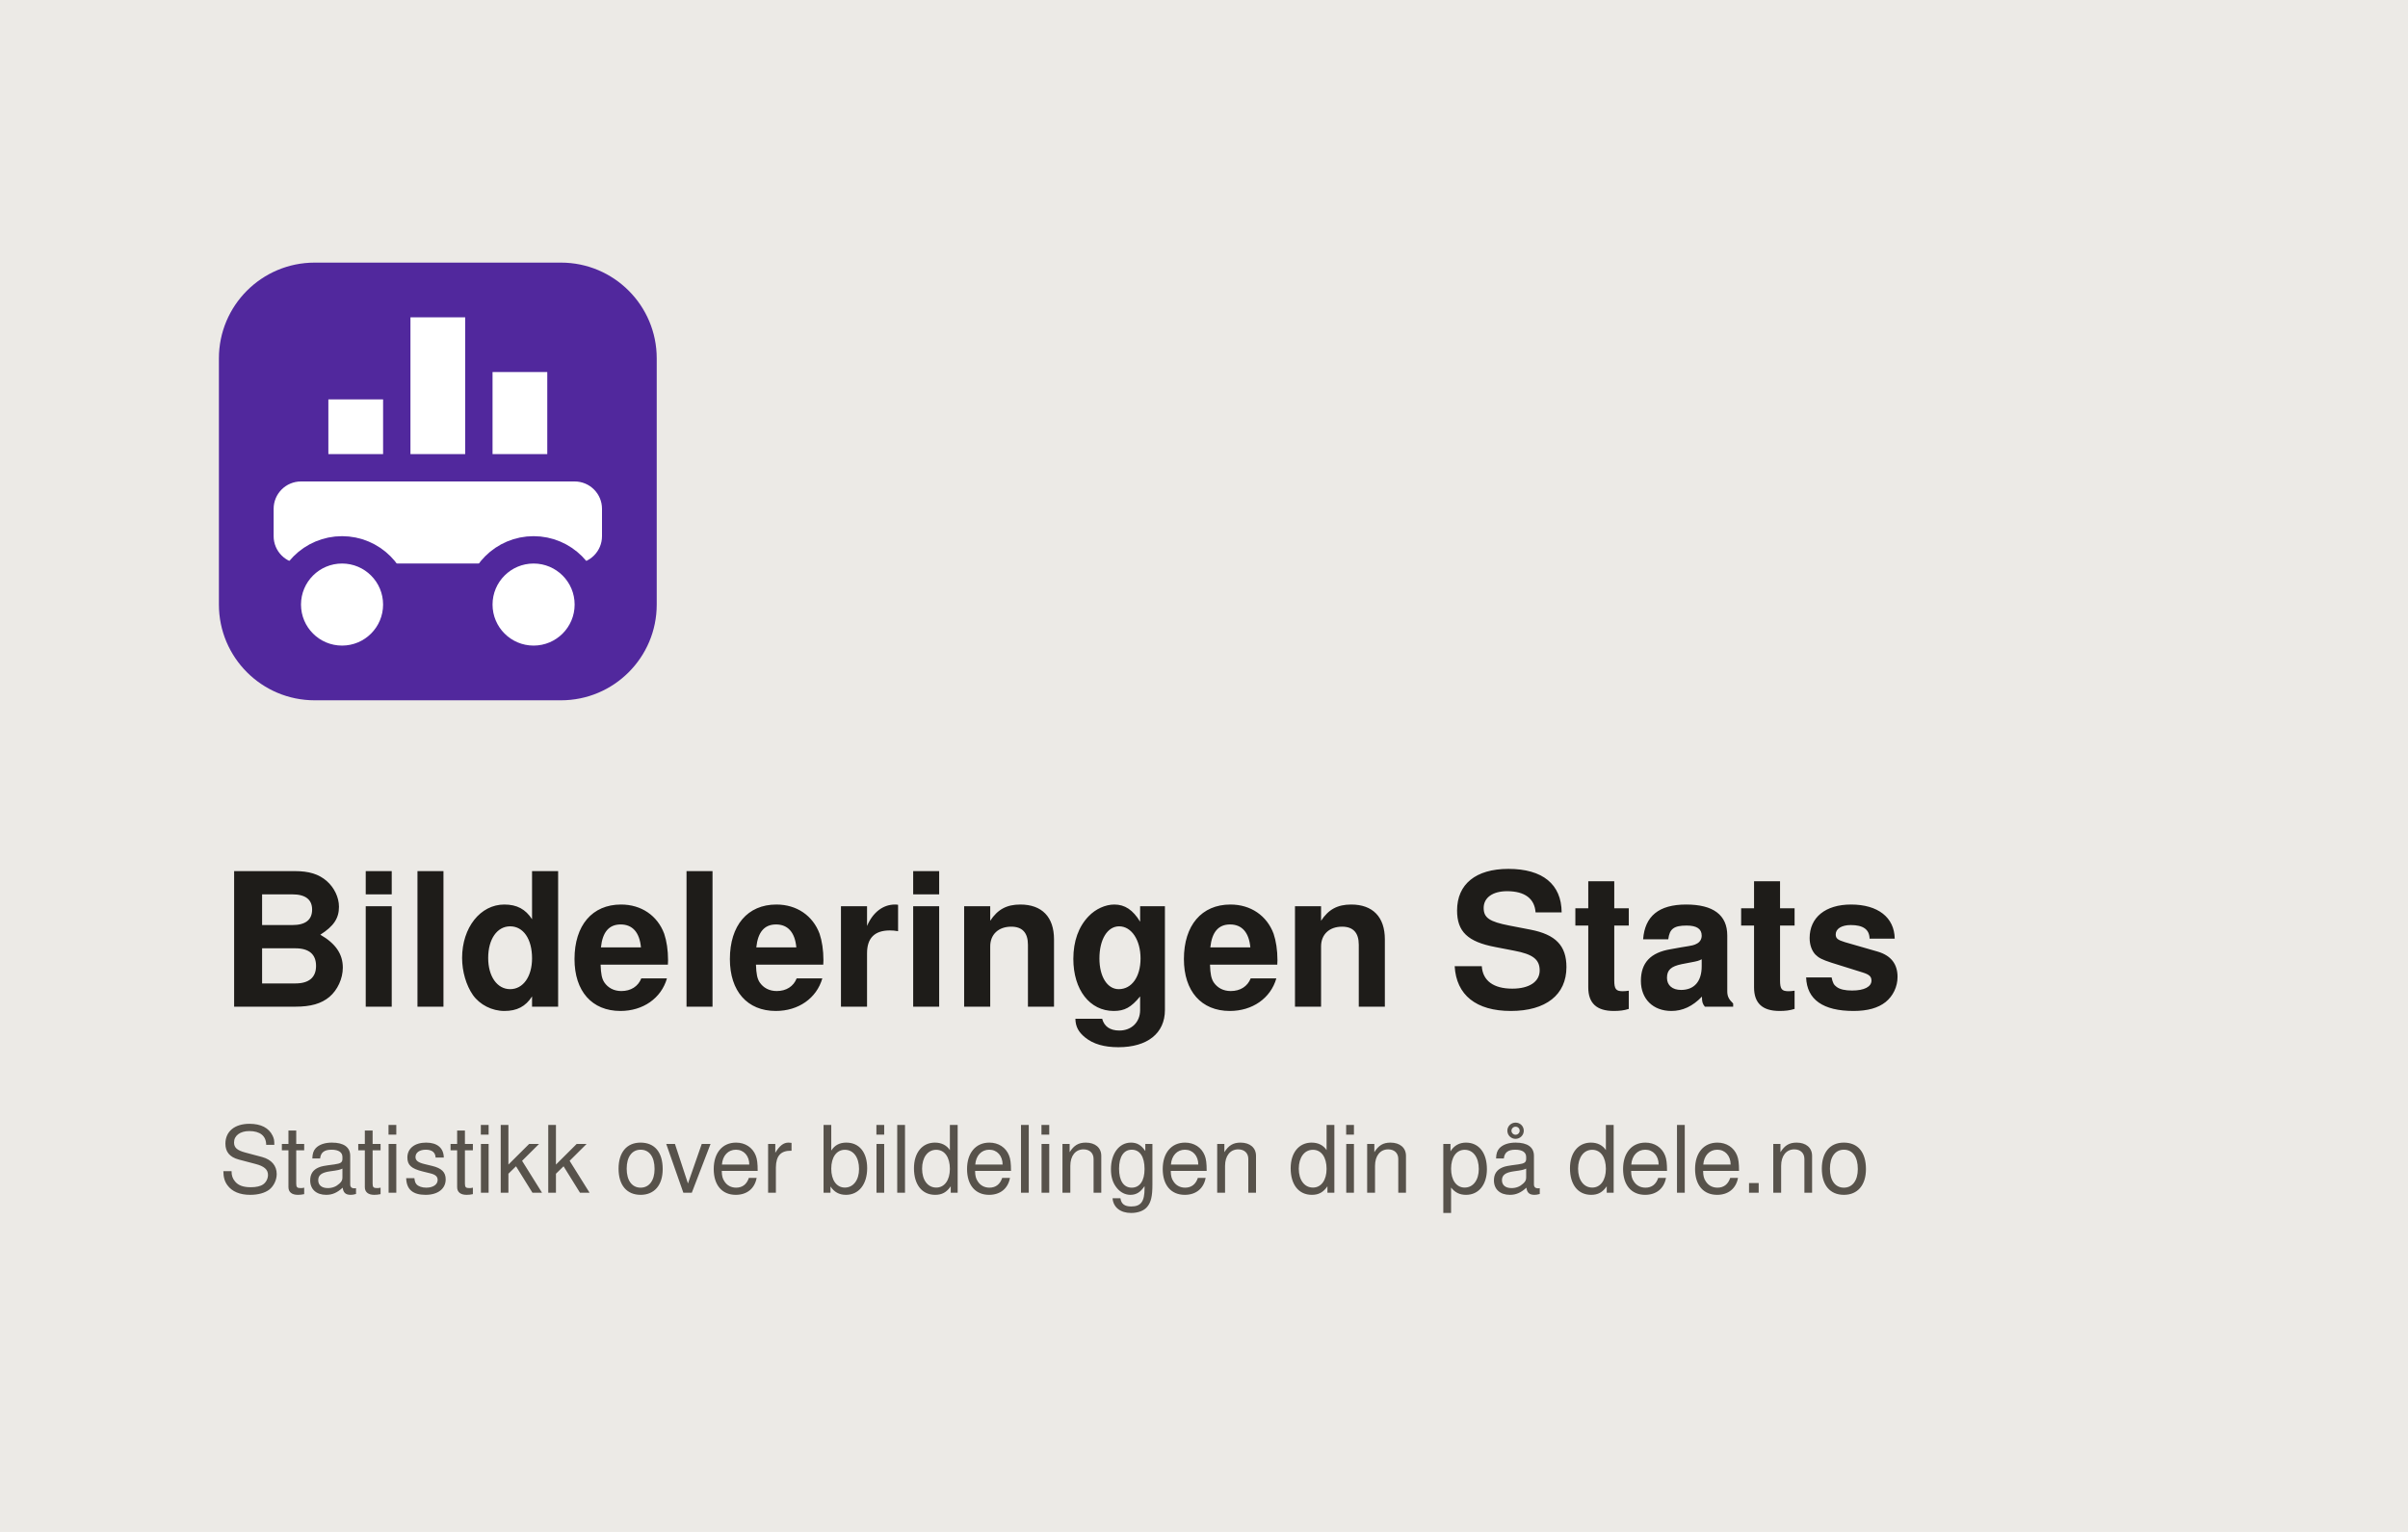
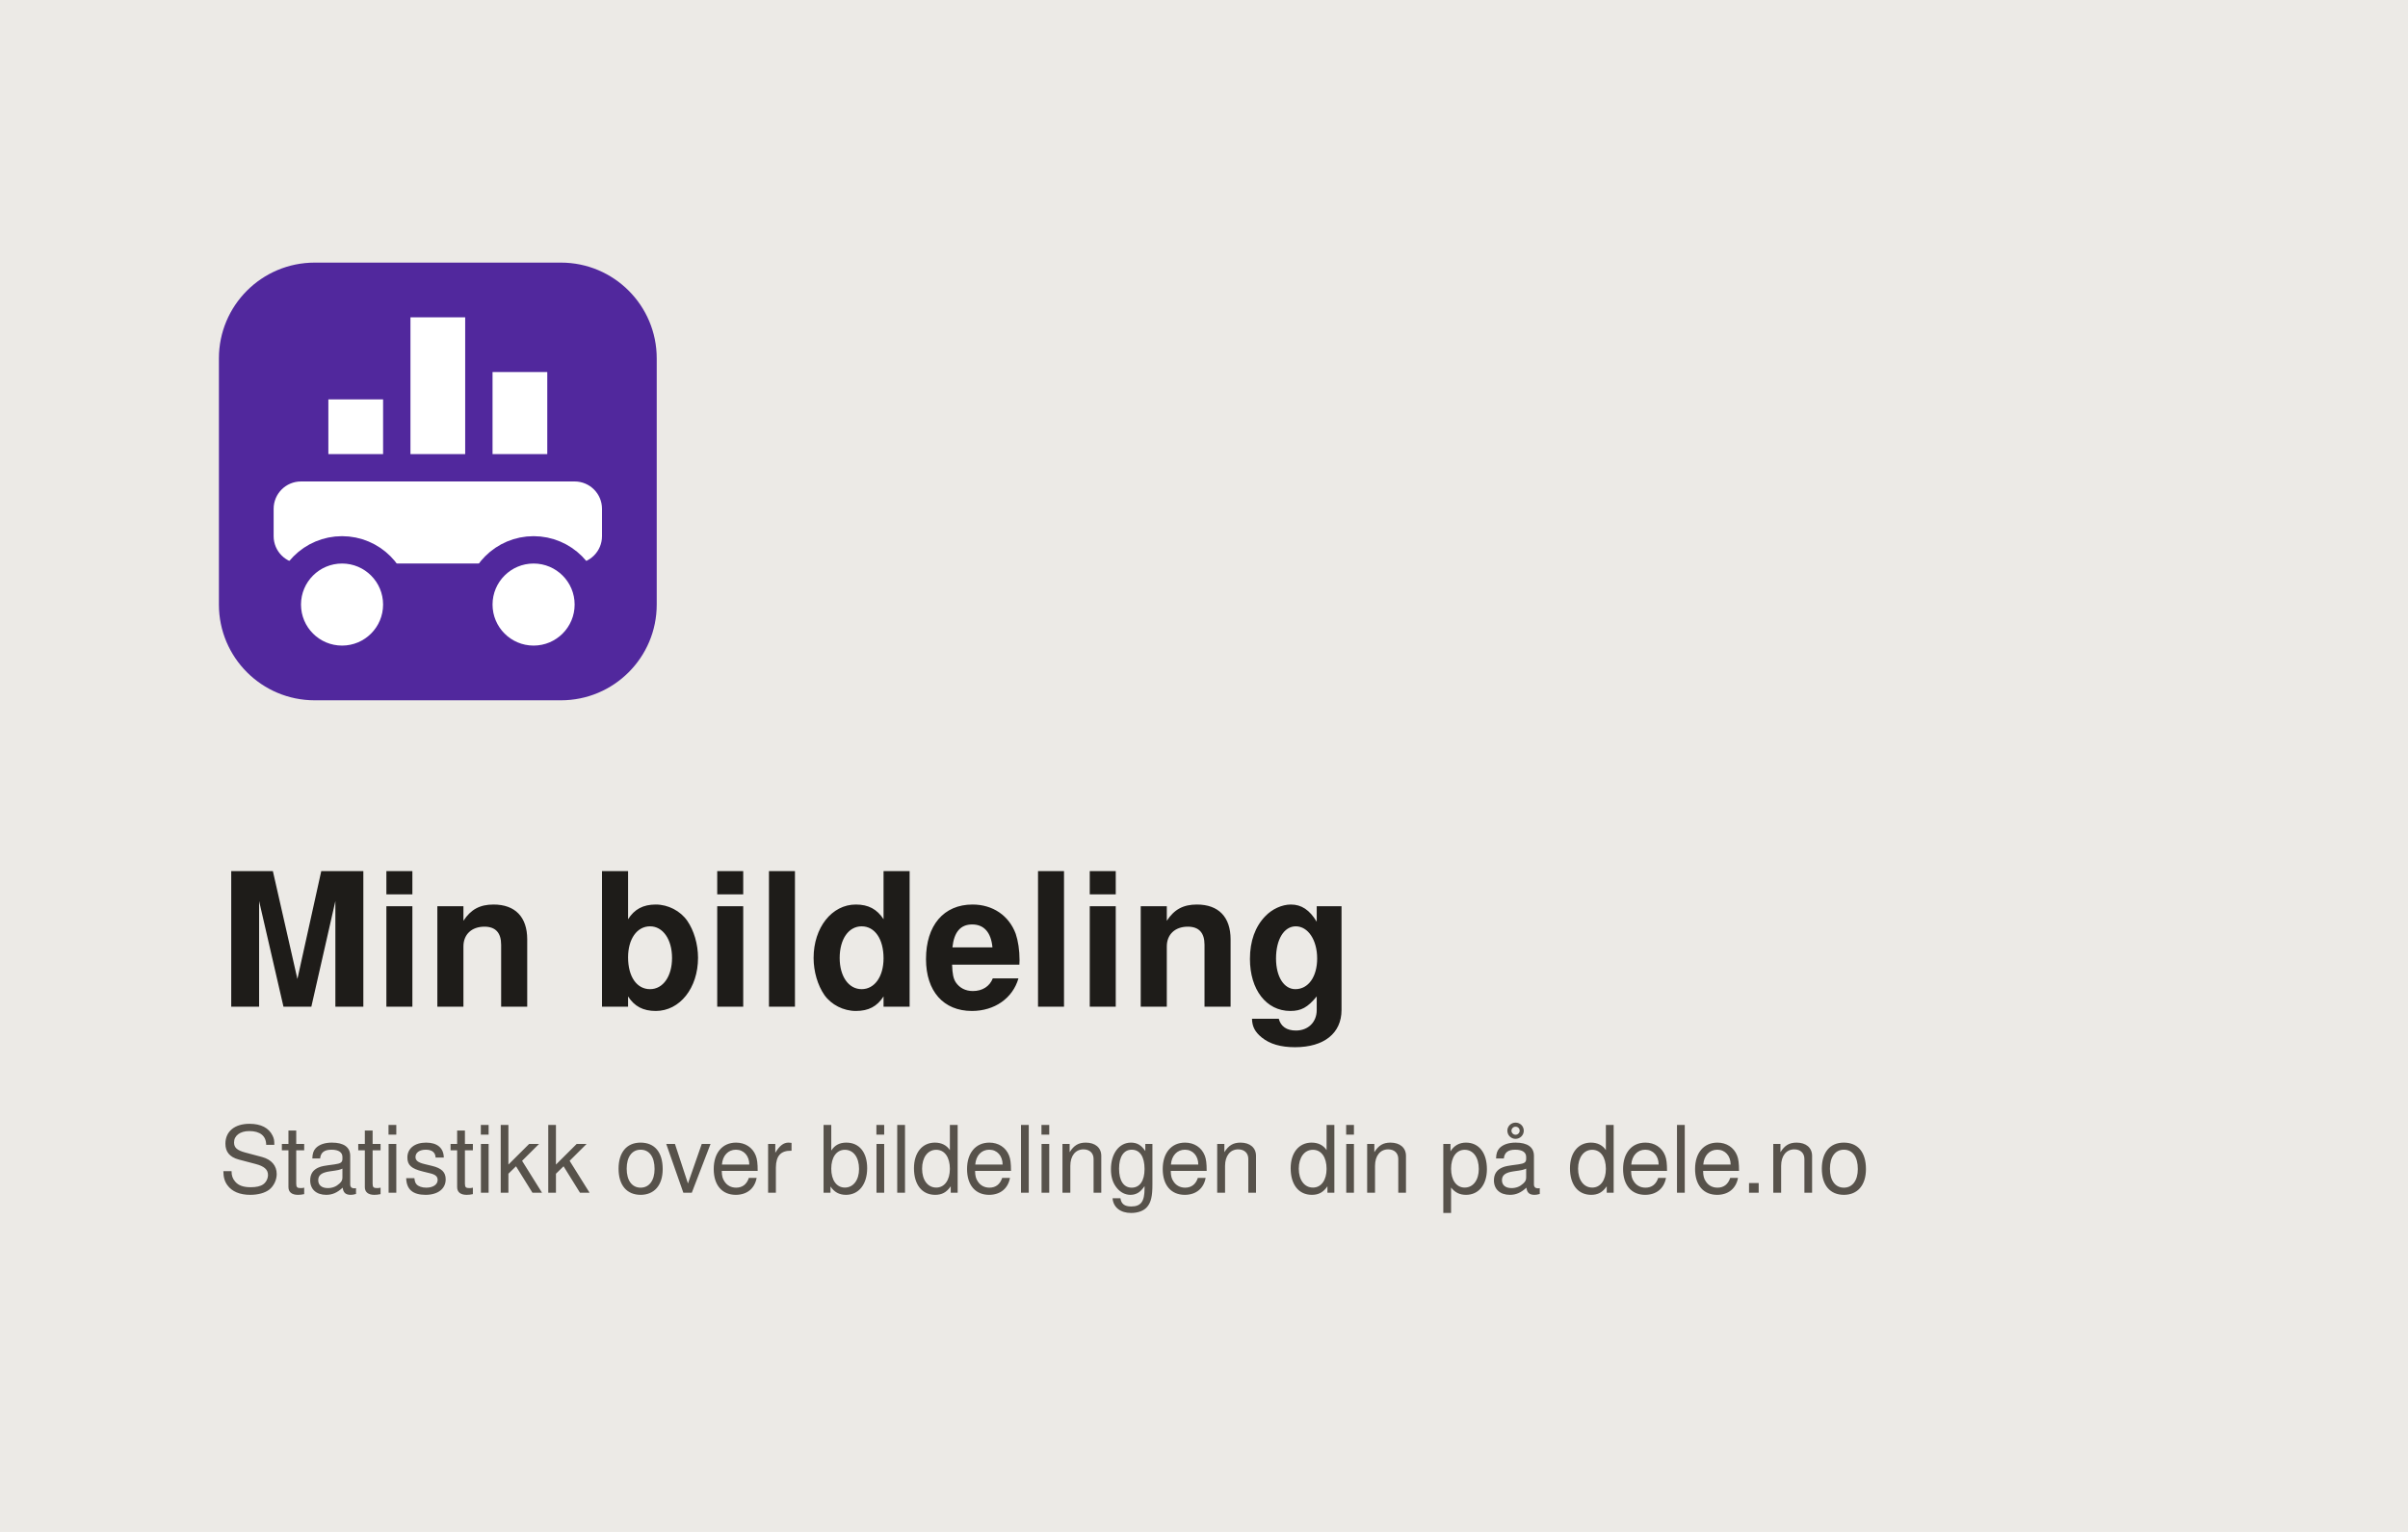
<svg xmlns="http://www.w3.org/2000/svg" width="440" height="280" viewBox="0 0 440 280">
  <rect width="440" height="280" fill="#ECEAE6" />
  <svg x="40" y="48" width="80" height="80" viewBox="0 0 16 16">
    <rect width="16" height="16" rx="3.5" fill="#51289D" />
    <g fill="#FFFFFF">
      <rect x="4" y="5" width="2" height="2" />
      <rect x="7" y="2" width="2" height="5" />
      <rect x="10" y="4" width="2" height="3" />
      <rect x="2" y="8" width="12" height="3" rx="1" />
    </g>
    <g fill="#FFFFFF" stroke="#51289D" stroke-width="2" paint-order="stroke">
      <circle cx="4.5" cy="12.5" r="1.5" />
      <circle cx="11.5" cy="12.5" r="1.5" />
    </g>
  </svg>
  <g font-family="Helvetica Neue, Helvetica, Arial, sans-serif">
-     <text x="40" y="184" font-size="34" font-weight="700" fill="#1E1C19">Bildeleringen Stats</text>
+     <text x="40" y="184" font-size="34" font-weight="700" fill="#1E1C19">Min bildeling</text>
    <text x="40" y="218" font-size="17" fill="#57524B">Statistikk over bildelingen din på dele.no</text>
  </g>
</svg>
